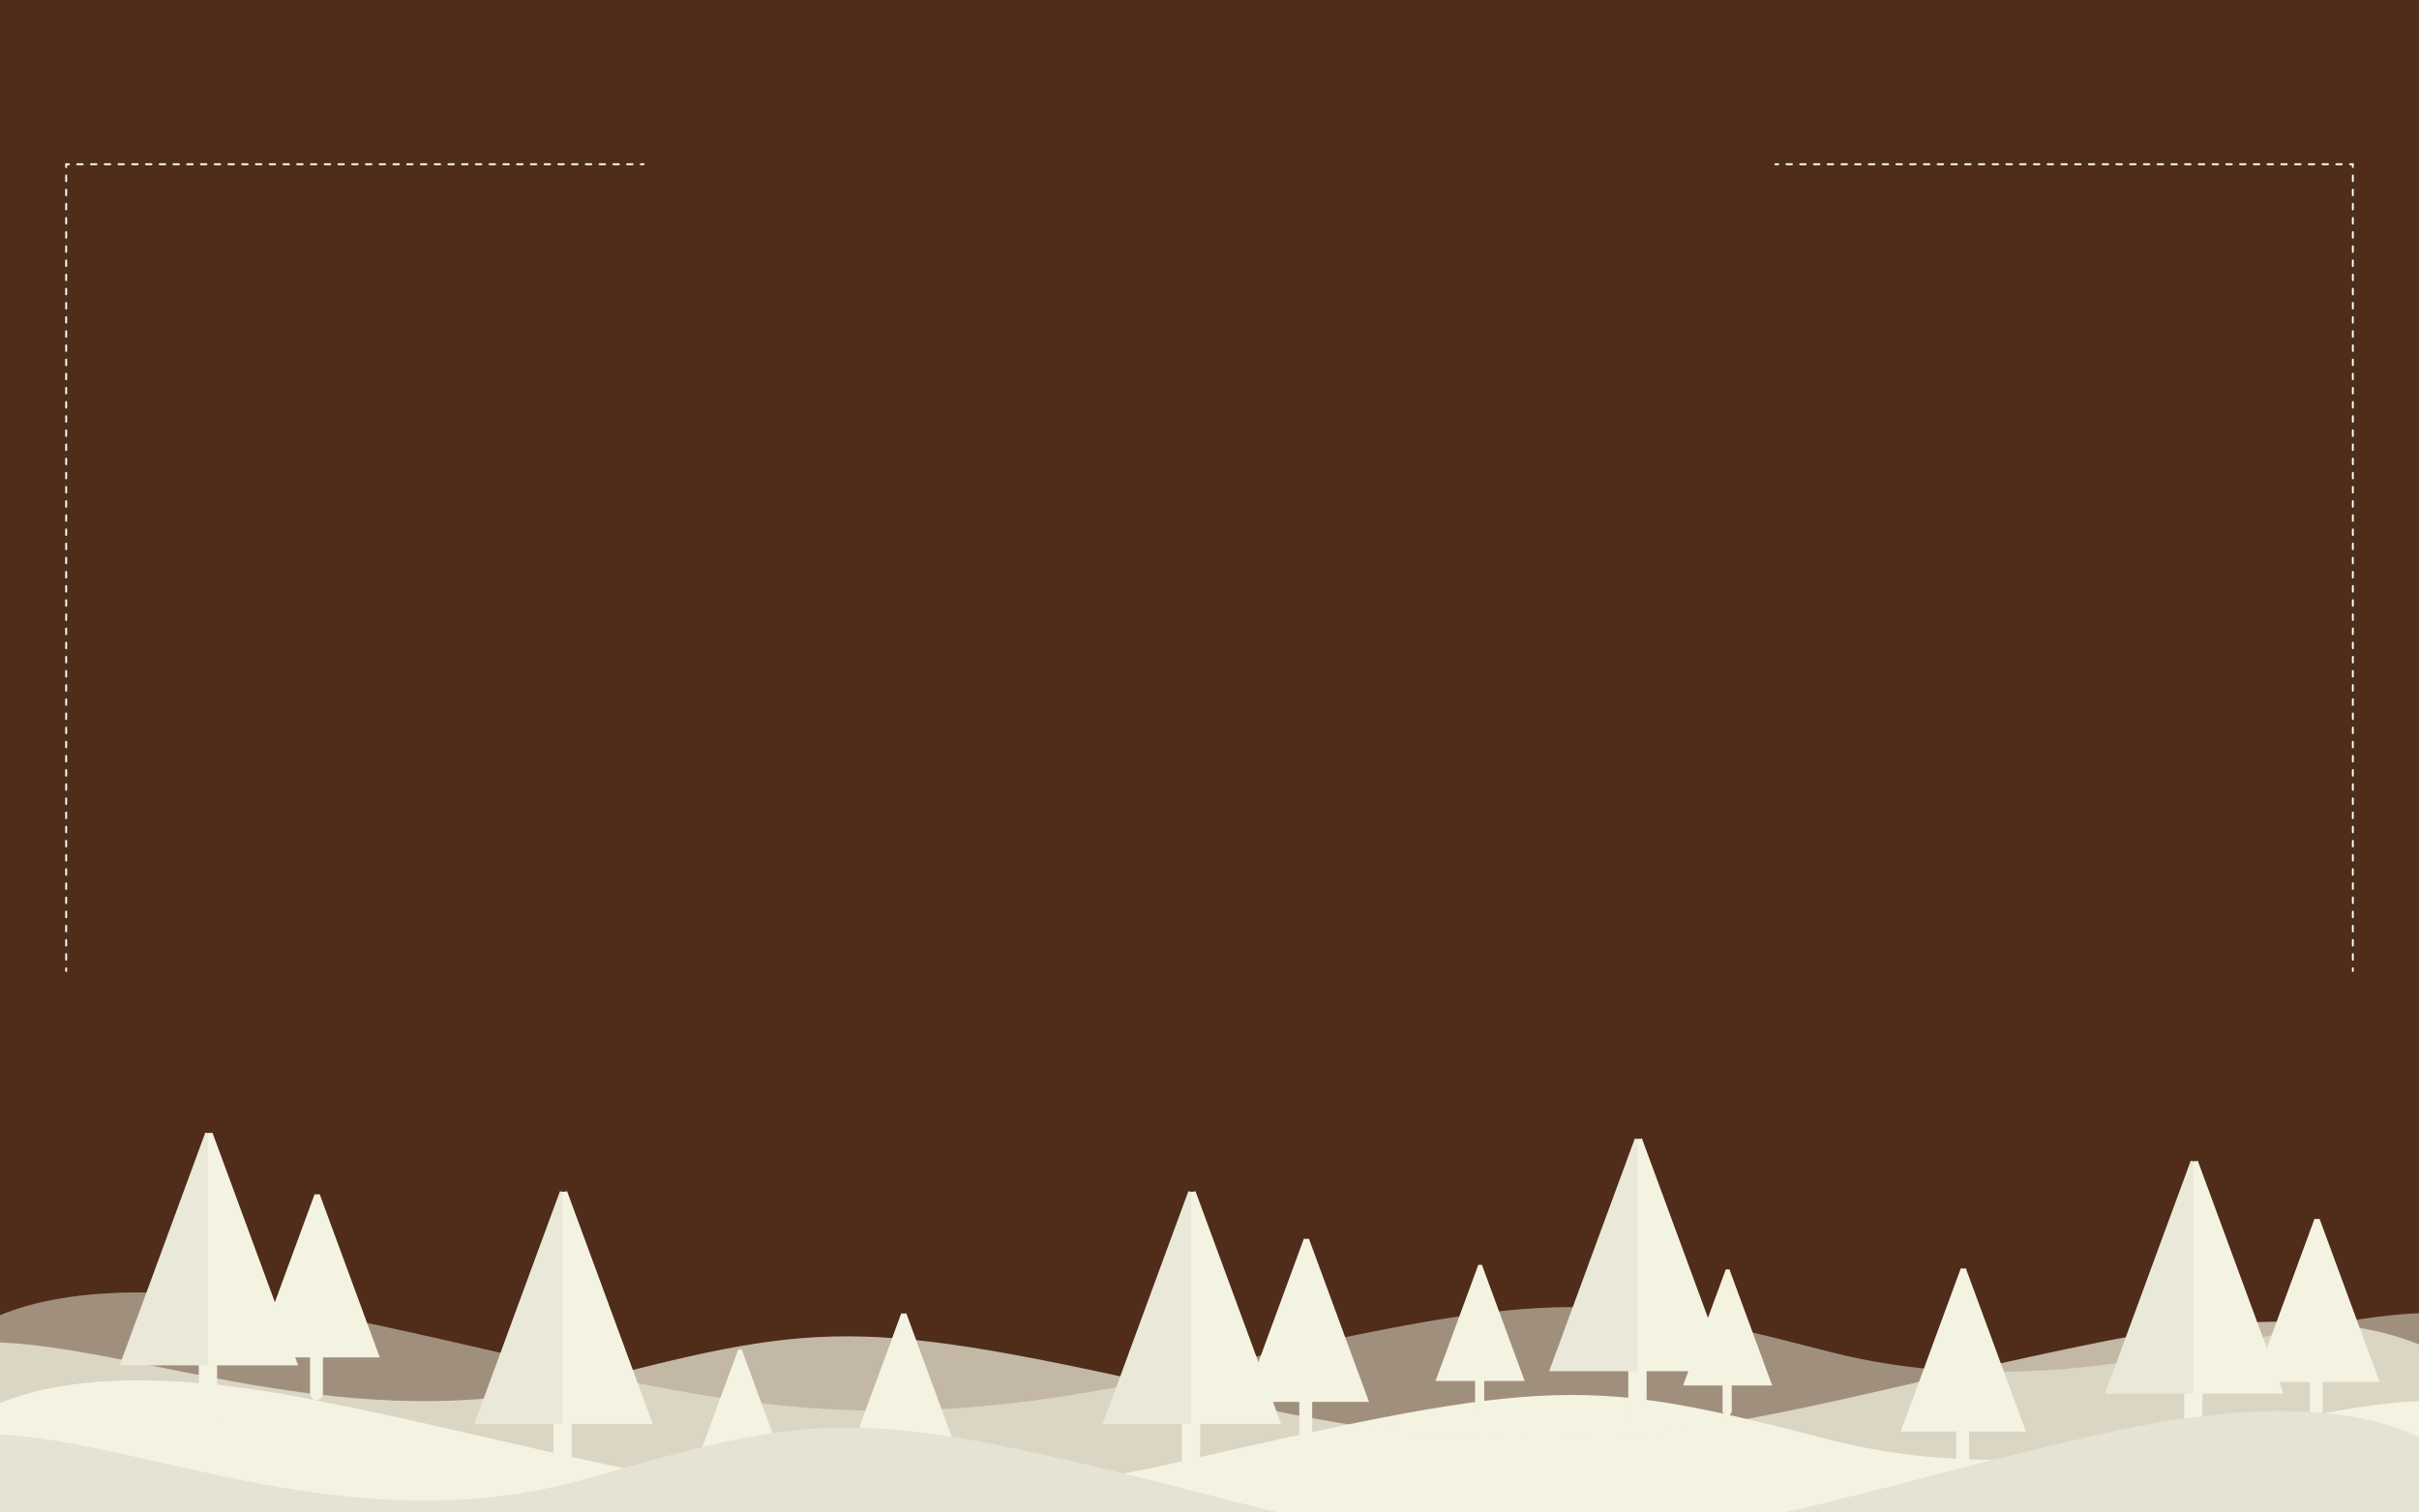
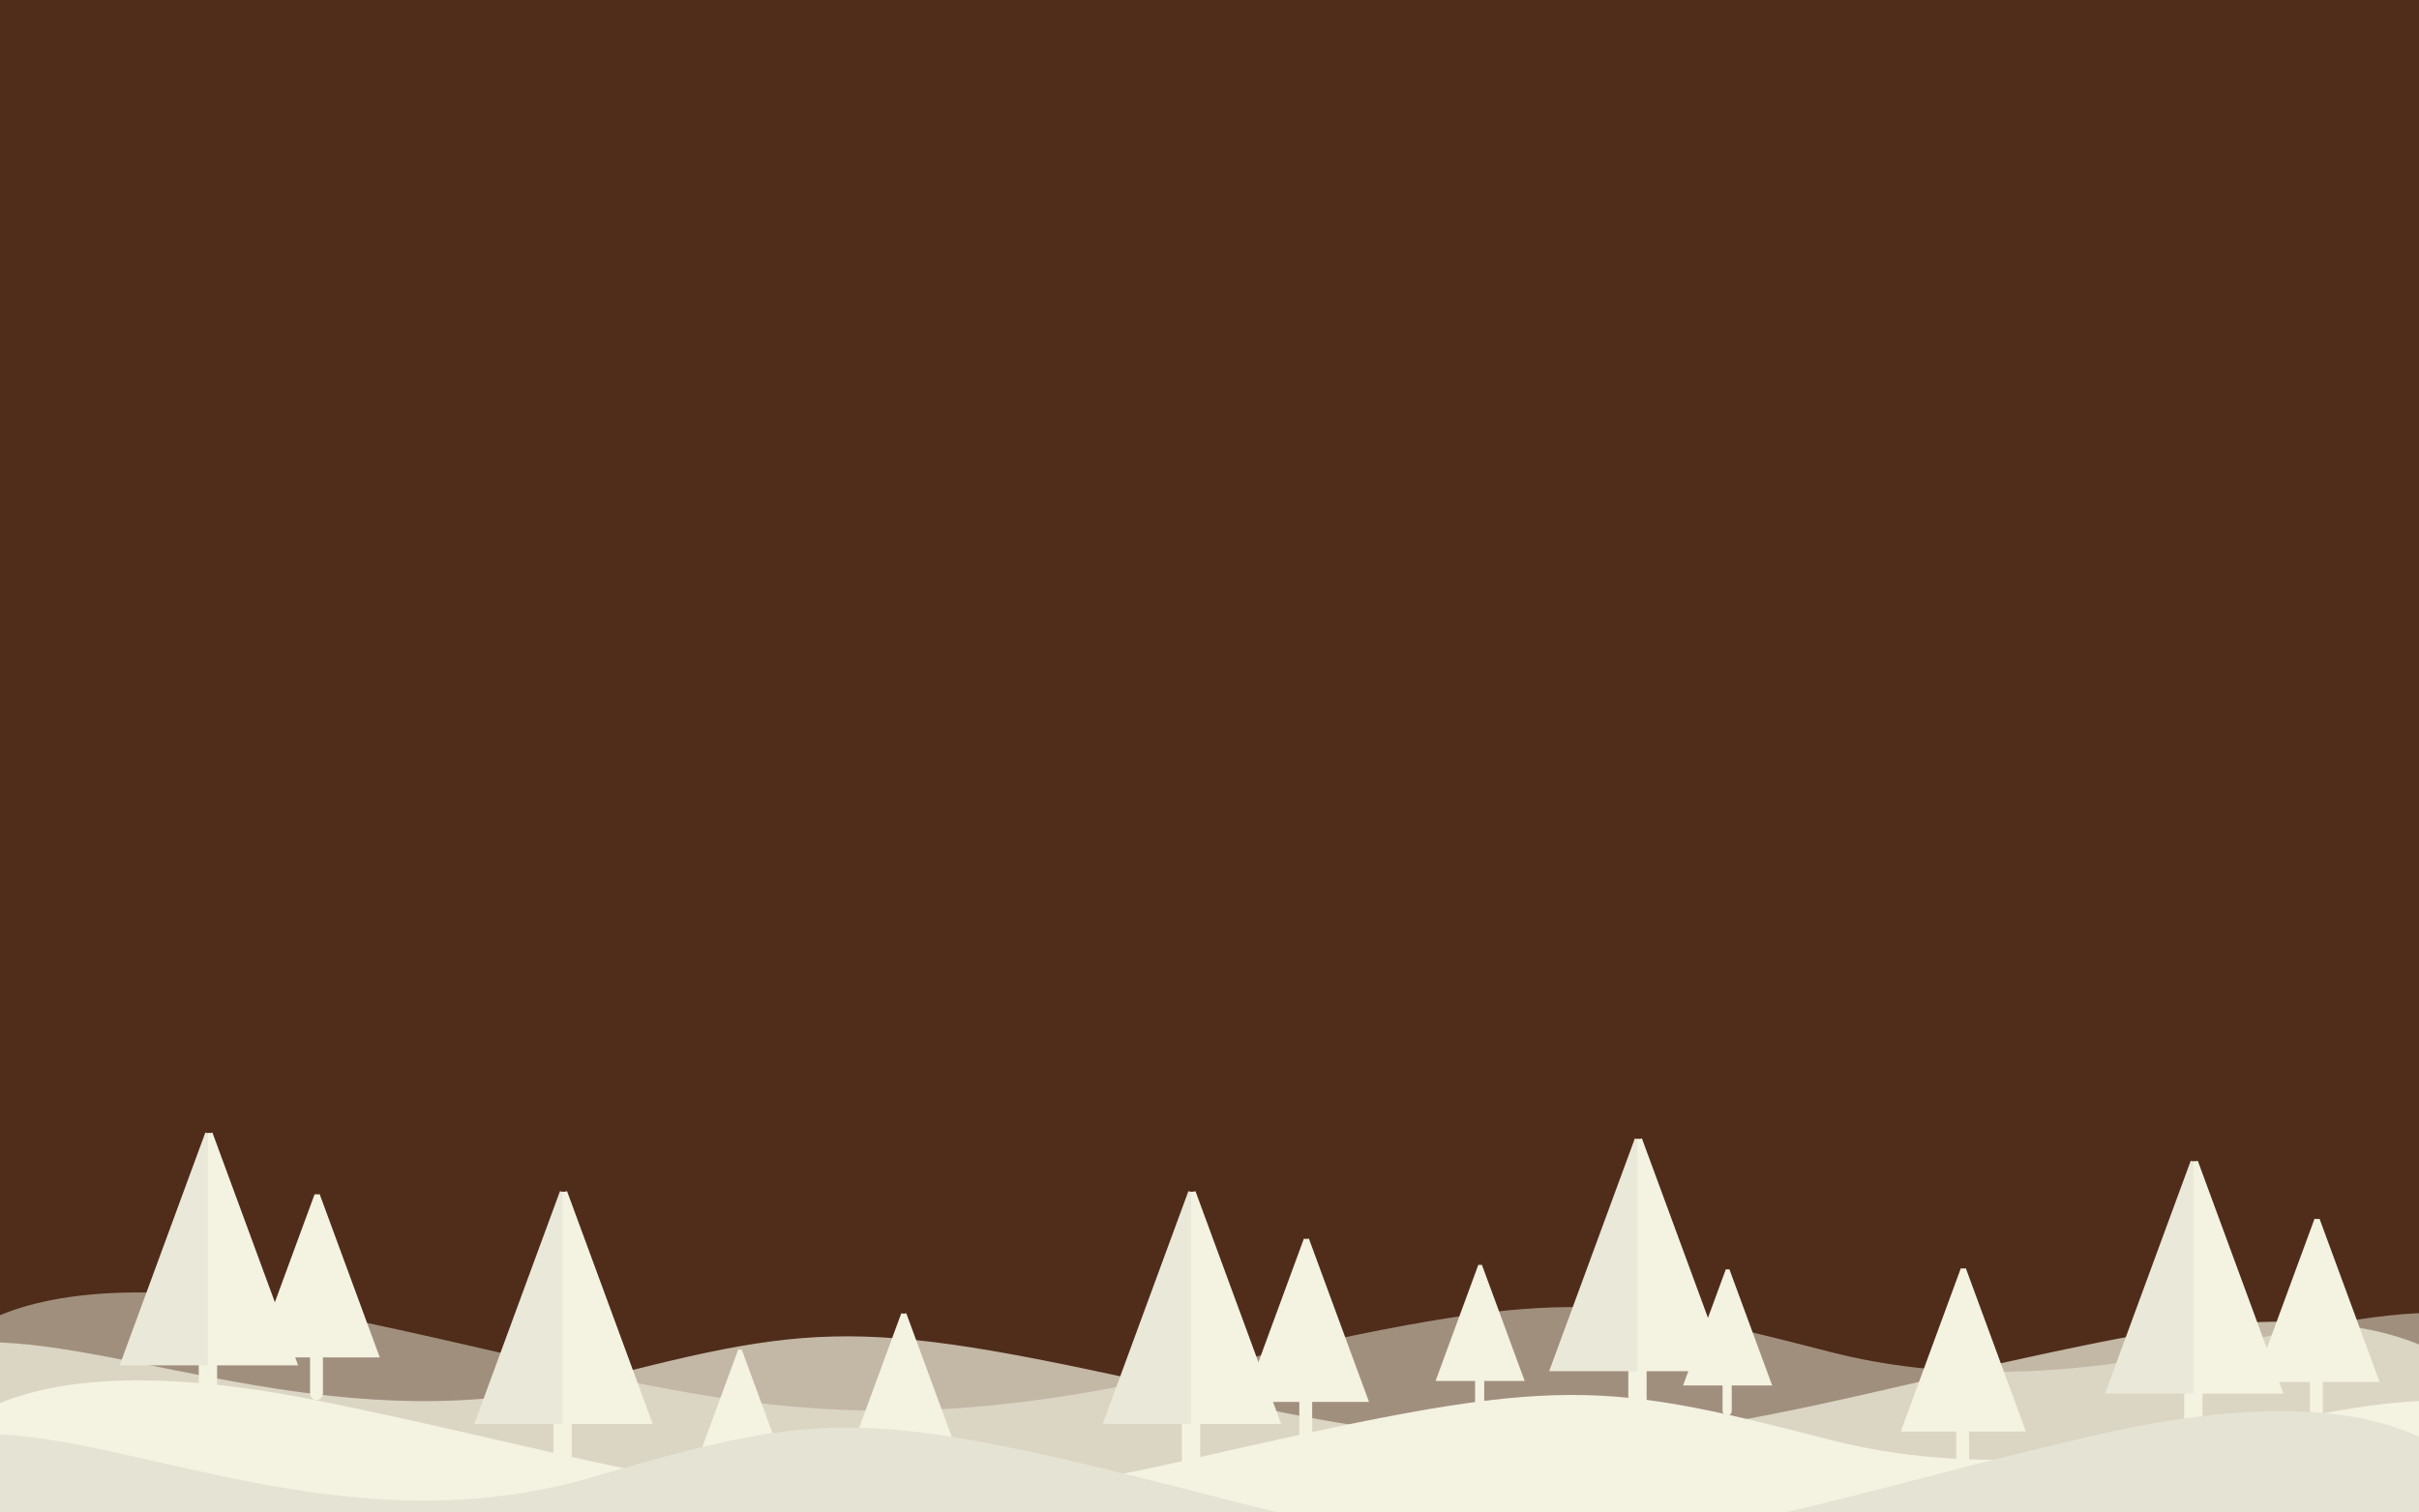
<svg xmlns="http://www.w3.org/2000/svg" version="1.1" id="Layer_1" x="0px" y="0px" width="2560px" height="1600px" viewBox="0 0 2560 1600" enable-background="new 0 0 2560 1600" xml:space="preserve">
-   <rect x="-8.504" y="-8.504" fill="#4F2D1A" stroke="#4F2D1A" stroke-width="2.815" stroke-miterlimit="10" width="2577.008" height="1617.008" />
+   <rect x="-8.504" y="-8.504" fill="#4F2D1A" stroke="#4F2D1A" stroke-width="2.815" stroke-miterlimit="10" width="2577.008" height="1617.009" />
  <g>
    <g>
      <g>
-         <line fill="none" stroke="#FFFFFF" stroke-width="1.955" stroke-linecap="round" stroke-miterlimit="10" x1="2489.976" y1="1027.887" x2="2489.976" y2="1024.91" />
-         <line fill="none" stroke="#FFFFFF" stroke-width="1.955" stroke-linecap="round" stroke-miterlimit="10" stroke-dasharray="5.994,8.991,5.994,8.991" x1="2489.976" y1="1015.92" x2="2489.976" y2="990.446" />
-         <line fill="none" stroke="#FFFFFF" stroke-width="1.955" stroke-linecap="round" stroke-miterlimit="10" stroke-dasharray="5.994,8.991,5.994,8.991,5.994,8.991" x1="2489.976" y1="985.951" x2="2489.976" y2="181.312" />
-         <polyline fill="none" stroke="#FFFFFF" stroke-width="1.955" stroke-linecap="round" stroke-miterlimit="10" points="     2489.976,176.816 2489.976,173.84 2486.999,173.84    " />
-         <line fill="none" stroke="#FFFFFF" stroke-width="1.955" stroke-linecap="round" stroke-miterlimit="10" stroke-dasharray="5.819,8.728,5.819,8.728" x1="2478.271" y1="173.84" x2="2453.541" y2="173.84" />
-         <line fill="none" stroke="#FFFFFF" stroke-width="1.955" stroke-linecap="round" stroke-miterlimit="10" stroke-dasharray="5.819,8.728,5.819,8.728,5.819,8.728" x1="2449.178" y1="173.84" x2="1886.215" y2="173.84" />
-         <line fill="none" stroke="#FFFFFF" stroke-width="1.955" stroke-linecap="round" stroke-miterlimit="10" x1="1881.851" y1="173.84" x2="1878.874" y2="173.84" />
-       </g>
-     </g>
-     <g>
-       <g>
-         <line fill="none" stroke="#FFFFFF" stroke-width="1.955" stroke-linecap="round" stroke-miterlimit="10" x1="70.024" y1="1027.887" x2="70.024" y2="1024.91" />
-         <line fill="none" stroke="#FFFFFF" stroke-width="1.955" stroke-linecap="round" stroke-miterlimit="10" stroke-dasharray="5.994,8.991,5.994,8.991" x1="70.024" y1="1015.92" x2="70.024" y2="990.446" />
-         <line fill="none" stroke="#FFFFFF" stroke-width="1.955" stroke-linecap="round" stroke-miterlimit="10" stroke-dasharray="5.994,8.991,5.994,8.991,5.994,8.991" x1="70.024" y1="985.951" x2="70.024" y2="181.312" />
-         <polyline fill="none" stroke="#FFFFFF" stroke-width="1.955" stroke-linecap="round" stroke-miterlimit="10" points="     70.024,176.816 70.024,173.84 73.001,173.84    " />
-         <line fill="none" stroke="#FFFFFF" stroke-width="1.955" stroke-linecap="round" stroke-miterlimit="10" stroke-dasharray="5.819,8.728,5.819,8.728" x1="81.729" y1="173.84" x2="106.458" y2="173.84" />
-         <line fill="none" stroke="#FFFFFF" stroke-width="1.955" stroke-linecap="round" stroke-miterlimit="10" stroke-dasharray="5.819,8.728,5.819,8.728,5.819,8.728" x1="110.823" y1="173.84" x2="673.785" y2="173.84" />
-         <line fill="none" stroke="#FFFFFF" stroke-width="1.955" stroke-linecap="round" stroke-miterlimit="10" x1="678.149" y1="173.84" x2="681.125" y2="173.84" />
+         <line fill="none" stroke="#FFFFFF" stroke-width="1.955" stroke-linecap="round" stroke-miterlimit="10" x1="2489.976" y1="-280.714" x2="2489.976" y2="-283.691" />
+         <line fill="none" stroke="#FFFFFF" stroke-width="1.955" stroke-linecap="round" stroke-miterlimit="10" stroke-dasharray="5.994,8.991,5.994,8.991" x1="2489.976" y1="-292.68" x2="2489.976" y2="-318.153" />
+         <line fill="none" stroke="#FFFFFF" stroke-width="1.955" stroke-linecap="round" stroke-miterlimit="10" stroke-dasharray="5.994,8.991,5.994,8.991,5.994,8.991" x1="2489.976" y1="-322.648" x2="2489.976" y2="-1127.279" />
+         <polyline fill="none" stroke="#FFFFFF" stroke-width="1.955" stroke-linecap="round" stroke-miterlimit="10" points="     2489.976,-1131.775 2489.976,-1134.751 2486.998,-1134.751    " />
+         <line fill="none" stroke="#FFFFFF" stroke-width="1.955" stroke-linecap="round" stroke-miterlimit="10" stroke-dasharray="5.819,8.728,5.819,8.728" x1="2478.271" y1="-1134.751" x2="2453.541" y2="-1134.751" />
+         <line fill="none" stroke="#FFFFFF" stroke-width="1.955" stroke-linecap="round" stroke-miterlimit="10" stroke-dasharray="5.819,8.728,5.819,8.728,5.819,8.728" x1="2449.178" y1="-1134.751" x2="1886.215" y2="-1134.751" />
+         <line fill="none" stroke="#FFFFFF" stroke-width="1.955" stroke-linecap="round" stroke-miterlimit="10" x1="1881.851" y1="-1134.751" x2="1878.873" y2="-1134.751" />
+       </g>
+     </g>
+     <g>
+       <g>
+         <line fill="none" stroke="#FFFFFF" stroke-width="1.955" stroke-linecap="round" stroke-miterlimit="10" x1="70.024" y1="-280.714" x2="70.024" y2="-283.691" />
+         <line fill="none" stroke="#FFFFFF" stroke-width="1.955" stroke-linecap="round" stroke-miterlimit="10" stroke-dasharray="5.994,8.991,5.994,8.991" x1="70.024" y1="-292.68" x2="70.024" y2="-318.153" />
+         <line fill="none" stroke="#FFFFFF" stroke-width="1.955" stroke-linecap="round" stroke-miterlimit="10" stroke-dasharray="5.994,8.991,5.994,8.991,5.994,8.991" x1="70.024" y1="-322.648" x2="70.024" y2="-1127.279" />
+         <polyline fill="none" stroke="#FFFFFF" stroke-width="1.955" stroke-linecap="round" stroke-miterlimit="10" points="     70.024,-1131.775 70.024,-1134.751 73.001,-1134.751    " />
+         <line fill="none" stroke="#FFFFFF" stroke-width="1.955" stroke-linecap="round" stroke-miterlimit="10" stroke-dasharray="5.819,8.728,5.819,8.728" x1="81.729" y1="-1134.751" x2="106.458" y2="-1134.751" />
+         <line fill="none" stroke="#FFFFFF" stroke-width="1.955" stroke-linecap="round" stroke-miterlimit="10" stroke-dasharray="5.819,8.728,5.819,8.728,5.819,8.728" x1="110.823" y1="-1134.751" x2="673.784" y2="-1134.751" />
+         <line fill="none" stroke="#FFFFFF" stroke-width="1.955" stroke-linecap="round" stroke-miterlimit="10" x1="678.149" y1="-1134.751" x2="681.125" y2="-1134.751" />
      </g>
    </g>
  </g>
  <g>
    <g>
-       <path fill-rule="evenodd" clip-rule="evenodd" fill="#F4F2E1" d="M2587.098,1825.183v-341.839    c-4.621-0.404-9.331-0.603-14.117-0.569c-155.015,0.994-383.625,106.576-637.65,40.932    c-254.051-65.653-292.865-66.758-683.795,22.849c-390.934,89.598-549.547,9.697-914.153-63.78    c-209.814-42.3-313.964-14.785-364.59,16.199v326.209H2587.098z" />
+       <path fill="#F4F2E1" d="M2587.098,1825.183v-341.839c-4.621-0.404-9.331-0.604-14.117-0.569    c-155.015,0.994-383.625,106.576-637.65,40.932c-254.051-65.652-292.864-66.758-683.795,22.85    c-390.934,89.598-549.547,9.697-914.152-63.78c-209.814-42.3-313.964-14.785-364.59,16.199v326.209L2587.098,1825.183    L2587.098,1825.183z" />
    </g>
    <g opacity="0.5">
-       <path fill-rule="evenodd" clip-rule="evenodd" fill="#F4F2E1" d="M2587.098,1732.166v-341.845c-4.621-0.402-9.331-0.6-14.117-0.57    c-155.015,0.996-383.625,106.586-637.65,40.938c-254.051-65.655-292.865-66.757-683.795,22.85    c-390.934,89.598-549.547,9.693-914.153-63.787c-209.814-42.287-313.964-14.778-364.59,16.203v326.212H2587.098z" />
+       <path fill="#F4F2E1" d="M2587.098,1732.166v-341.845c-4.621-0.401-9.331-0.6-14.117-0.569    c-155.015,0.996-383.625,106.586-637.65,40.938c-254.051-65.655-292.864-66.757-683.795,22.85    c-390.934,89.599-549.547,9.693-914.152-63.786c-209.814-42.287-313.964-14.778-364.59,16.202v326.213h2614.305V1732.166z" />
    </g>
    <g opacity="0.7">
-       <path fill-rule="evenodd" clip-rule="evenodd" fill="#F4F2E1" d="M-27.204,1763.118v-341.84c4.623-0.41,9.331-0.6,14.129-0.57    c154.997,0.992,383.613,106.576,637.646,40.93c254.046-65.646,292.852-66.758,683.781,22.846    c390.95,89.601,549.55,9.709,914.146-63.775c209.83-42.293,313.977-14.787,364.6,16.188v326.223H-27.204z" />
-     </g>
-     <g>
-       <g>
-         <g>
-           <g>
-             <line fill="#F4F2E1" x1="220.062" y1="1321.491" x2="220.062" y2="1499.118" />
-           </g>
-           <g>
-             <path fill="#F4F2E1" d="M220.062,1509.687c-5.354,0-9.703-4.734-9.703-10.568v-177.627c0-5.829,4.35-10.562,9.703-10.562       c5.353,0,9.7,4.733,9.7,10.562v177.627C229.762,1504.952,225.415,1509.687,220.062,1509.687z" />
-           </g>
-         </g>
-         <g>
-           <g>
-             <path fill="#EAE8D8" d="M220.986,1199.495c-1.364,0-2.562-0.266-3.683-0.638l-90.692,246.413h95.426v-245.888       C221.68,1199.413,221.358,1199.495,220.986,1199.495z" />
-           </g>
-         </g>
-         <g>
-           <g>
-             <path fill="#F4F2E1" d="M224.78,1198.819c-1.15,0.396-2.386,0.676-3.794,0.676c-0.328,0-0.608-0.074-0.924-0.098v245.873       h95.428L224.78,1198.819z" />
-           </g>
-         </g>
-       </g>
-     </g>
-     <g>
-       <g>
-         <g>
-           <g>
-             <line fill="#F4F2E1" x1="595.362" y1="1383.574" x2="595.362" y2="1561.192" />
-           </g>
-           <g>
-             <path fill="#F4F2E1" d="M595.362,1571.761c-5.349,0-9.695-4.729-9.695-10.568v-177.618c0-5.835,4.346-10.571,9.695-10.571       c5.351,0,9.704,4.736,9.704,10.571v177.618C605.066,1567.032,600.713,1571.761,595.362,1571.761z" />
-           </g>
-         </g>
-         <g>
-           <g>
-             <path fill="#EAE8D8" d="M596.29,1261.572c-1.36,0-2.56-0.266-3.678-0.638l-90.698,246.412h95.424v-245.89       C596.989,1261.481,596.67,1261.572,596.29,1261.572z" />
-           </g>
-         </g>
-         <g>
-           <g>
-             <path fill="#F4F2E1" d="M600.09,1260.896c-1.156,0.396-2.386,0.676-3.8,0.676c-0.327,0-0.608-0.077-0.927-0.098v245.872h95.432       L600.09,1260.896z" />
-           </g>
-         </g>
-       </g>
-     </g>
-     <g>
-       <g>
-         <g>
-           <g>
-             <line fill="#F4F2E1" x1="1260.411" y1="1383.574" x2="1260.411" y2="1561.192" />
-           </g>
-           <g>
-             <path fill="#F4F2E1" d="M1260.411,1571.761c-5.351,0-9.697-4.729-9.697-10.568v-177.618c0-5.835,4.347-10.571,9.697-10.571       c5.349,0,9.695,4.736,9.695,10.571v177.618C1270.106,1567.032,1265.76,1571.761,1260.411,1571.761z" />
-           </g>
-         </g>
-         <g>
-           <g>
-             <path fill="#EAE8D8" d="M1261.329,1261.572c-1.359,0-2.553-0.266-3.685-0.638l-90.681,246.412h95.423v-245.89       C1262.036,1261.481,1261.701,1261.572,1261.329,1261.572z" />
-           </g>
-         </g>
-         <g>
-           <g>
-             <path fill="#F4F2E1" d="M1265.137,1260.896c-1.156,0.396-2.386,0.676-3.808,0.676c-0.326,0-0.608-0.077-0.918-0.098v245.872       h95.435L1265.137,1260.896z" />
-           </g>
-         </g>
-       </g>
-     </g>
-     <g>
-       <g>
-         <g>
-           <g>
-             <line fill="#F4F2E1" x1="1732.889" y1="1327.713" x2="1732.889" y2="1505.349" />
-           </g>
-           <g>
-             <path fill="#F4F2E1" d="M1732.889,1515.911c-5.348,0-9.694-4.734-9.694-10.562v-177.636c0-5.835,4.347-10.554,9.694-10.554       c5.35,0,9.697,4.719,9.697,10.554v177.636C1742.586,1511.177,1738.238,1515.911,1732.889,1515.911z" />
-           </g>
-         </g>
-         <g>
-           <g>
-             <path fill="#EAE8D8" d="M1733.815,1205.72c-1.367,0-2.565-0.266-3.677-0.632l-90.698,246.407h95.44v-245.896       C1734.516,1205.644,1734.196,1205.72,1733.815,1205.72z" />
-           </g>
-         </g>
-         <g>
-           <g>
-             <path fill="#F4F2E1" d="M1737.615,1205.044c-1.154,0.396-2.385,0.676-3.8,0.676c-0.319,0-0.604-0.076-0.927-0.101v245.876       h95.441L1737.615,1205.044z" />
-           </g>
-         </g>
-       </g>
-     </g>
-     <g>
-       <g>
-         <g>
-           <g>
-             <line fill="#F4F2E1" x1="2321.16" y1="1351.376" x2="2321.16" y2="1529.019" />
-           </g>
-           <g>
-             <path fill="#F4F2E1" d="M2321.16,1539.571c-5.35,0-9.682-4.725-9.682-10.553v-177.643c0-5.828,4.332-10.562,9.682-10.562       c5.348,0,9.713,4.733,9.713,10.562v177.643C2330.873,1534.847,2326.508,1539.571,2321.16,1539.571z" />
-           </g>
-         </g>
-         <g>
-           <g>
-             <path fill="#EAE8D8" d="M2322.088,1229.381c-1.353,0-2.555-0.266-3.68-0.623l-90.681,246.407h95.409v-245.896       C2322.803,1229.298,2322.469,1229.381,2322.088,1229.381z" />
-           </g>
-         </g>
-         <g>
-           <g>
-             <path fill="#F4F2E1" d="M2325.889,1228.704c-1.141,0.396-2.387,0.677-3.801,0.677c-0.318,0-0.608-0.077-0.928-0.098v245.882       h95.438L2325.889,1228.704z" />
-           </g>
-         </g>
-       </g>
-     </g>
-     <g>
-       <g>
-         <g>
-           <g>
-             <line fill="#F4F2E1" x1="955.773" y1="1476.136" x2="955.773" y2="1600.748" />
-           </g>
-           <g>
-             <path fill="#F4F2E1" d="M955.773,1608.157c-3.753,0-6.8-3.32-6.8-7.409v-124.612c0-4.086,3.047-7.399,6.8-7.399       c3.754,0,6.802,3.313,6.802,7.399v124.612C962.575,1604.837,959.527,1608.157,955.773,1608.157z" />
-           </g>
-         </g>
-         <g>
-           <g>
-             <path fill="#F4F2E1" d="M956.42,1390.558c-0.95,0-1.794-0.184-2.584-0.44l-63.615,172.853h66.936V1390.48       C956.913,1390.495,956.678,1390.558,956.42,1390.558z" />
-           </g>
-         </g>
-         <g>
-           <g>
-             <path fill="#F4F2E1" d="M959.086,1390.085c-0.797,0.274-1.679,0.473-2.666,0.473c-0.236,0-0.426-0.053-0.647-0.077v172.489       h66.945L959.086,1390.085z" />
-           </g>
-         </g>
-       </g>
-     </g>
-     <g>
-       <g>
-         <g>
-           <g>
-             <line fill="#F4F2E1" x1="1381.849" y1="1397.116" x2="1381.849" y2="1521.73" />
-           </g>
-           <g>
-             <path fill="#F4F2E1" d="M1381.849,1529.147c-3.756,0-6.81-3.327-6.81-7.417v-124.614c0-4.09,3.054-7.403,6.81-7.403       c3.753,0,6.81,3.313,6.81,7.403v124.614C1388.658,1525.82,1385.602,1529.147,1381.849,1529.147z" />
-           </g>
-         </g>
-         <g>
-           <g>
-             <path fill="#F4F2E1" d="M1382.486,1311.537c-0.941,0-1.793-0.175-2.584-0.44l-63.615,172.855h66.943v-172.501       C1382.988,1311.476,1382.761,1311.537,1382.486,1311.537z" />
-           </g>
-         </g>
-         <g>
-           <g>
-             <path fill="#F4F2E1" d="M1385.162,1311.059c-0.807,0.271-1.672,0.479-2.676,0.479c-0.228,0-0.426-0.062-0.638-0.077v172.492       h66.943L1385.162,1311.059z" />
-           </g>
-         </g>
-       </g>
-     </g>
-     <g>
-       <g>
-         <g>
-           <g>
-             <line fill="#F4F2E1" x1="2077.062" y1="1428.507" x2="2077.062" y2="1553.128" />
-           </g>
-           <g>
-             <path fill="#F4F2E1" d="M2077.062,1560.53c-3.756,0-6.794-3.322-6.794-7.402v-124.621c0-4.08,3.038-7.402,6.794-7.402       c3.754,0,6.807,3.322,6.807,7.402v124.621C2083.869,1557.208,2080.816,1560.53,2077.062,1560.53z" />
-           </g>
-         </g>
-         <g>
-           <g>
-             <path fill="#F4F2E1" d="M2077.73,1342.935c-0.957,0-1.793-0.189-2.599-0.443l-63.615,172.855h66.943v-172.495       C2078.203,1342.866,2077.976,1342.935,2077.73,1342.935z" />
-           </g>
-         </g>
-         <g>
-           <g>
-             <path fill="#F4F2E1" d="M2080.391,1342.456c-0.806,0.28-1.671,0.479-2.66,0.479c-0.242,0-0.439-0.062-0.668-0.077v172.489       h66.959L2080.391,1342.456z" />
-           </g>
-         </g>
-       </g>
-     </g>
-     <g>
-       <g>
-         <g>
-           <g>
-             <line fill="#F4F2E1" x1="2451.4" y1="1376.089" x2="2451.4" y2="1500.698" />
-           </g>
-           <g>
-             <path fill="#F4F2E1" d="M2451.4,1508.106c-3.752,0-6.809-3.319-6.809-7.408v-124.609c0-4.102,3.057-7.415,6.809-7.415       c3.754,0,6.81,3.313,6.81,7.415v124.609C2458.21,1504.787,2455.154,1508.106,2451.4,1508.106z" />
-           </g>
-         </g>
-         <g>
-           <g>
-             <path fill="#F4F2E1" d="M2452.039,1290.501c-0.942,0-1.793-0.183-2.584-0.443l-63.615,172.855h66.943v-172.482       C2452.541,1290.448,2452.299,1290.501,2452.039,1290.501z" />
-           </g>
-         </g>
-         <g>
-           <g>
-             <path fill="#F4F2E1" d="M2454.714,1290.038c-0.806,0.271-1.687,0.463-2.675,0.463c-0.229,0-0.426-0.047-0.639-0.07v172.482       h66.943L2454.714,1290.038z" />
-           </g>
-         </g>
-       </g>
-     </g>
-     <g>
-       <g>
-         <g>
-           <g>
-             <line fill="#F4F2E1" x1="334.946" y1="1350.015" x2="334.946" y2="1474.639" />
-           </g>
-           <g>
-             <path fill="#F4F2E1" d="M334.946,1482.042c-3.753,0-6.805-3.322-6.805-7.403v-124.624c0-4.086,3.051-7.408,6.805-7.408       c3.75,0,6.805,3.322,6.805,7.408v124.624C341.75,1478.72,338.696,1482.042,334.946,1482.042z" />
-           </g>
-         </g>
-         <g>
-           <g>
-             <path fill="#F4F2E1" d="M335.593,1264.445c-0.951,0-1.79-0.192-2.588-0.458l-63.616,172.864h66.94V1264.36       C336.083,1264.374,335.854,1264.445,335.593,1264.445z" />
-           </g>
-         </g>
-         <g>
-           <g>
-             <path fill="#F4F2E1" d="M338.263,1263.967c-0.813,0.272-1.68,0.479-2.67,0.479c-0.229,0-0.43-0.071-0.647-0.077v172.483h66.948       L338.263,1263.967z" />
-           </g>
-         </g>
-       </g>
-     </g>
-     <g>
-       <g>
-         <g>
-           <g>
-             <line fill="#F4F2E1" x1="782.608" y1="1489.749" x2="782.608" y2="1578.396" />
-           </g>
-           <g>
-             <path fill="#F4F2E1" d="M782.608,1583.675c-2.674,0-4.847-2.371-4.847-5.279v-88.646c0-2.918,2.173-5.274,4.847-5.274       c2.667,0,4.841,2.356,4.841,5.274v88.646C787.449,1581.304,785.275,1583.675,782.608,1583.675z" />
-           </g>
-         </g>
-         <g>
-           <g>
-             <path fill="#F4F2E1" d="M783.064,1428.85c-0.676,0-1.277-0.13-1.839-0.31l-45.257,122.984h47.62v-122.719       C783.414,1428.812,783.247,1428.85,783.064,1428.85z" />
-           </g>
-         </g>
-         <g>
-           <g>
-             <path fill="#F4F2E1" d="M784.964,1428.507c-0.577,0.207-1.192,0.343-1.9,0.343c-0.167,0-0.304-0.03-0.456-0.044v122.719h47.629       L784.964,1428.507z" />
-           </g>
-         </g>
-       </g>
-     </g>
-     <g>
-       <g>
-         <g>
-           <g>
-             <line fill="#F4F2E1" x1="1827.828" y1="1404.751" x2="1827.828" y2="1493.41" />
-           </g>
-           <g>
-             <path fill="#F4F2E1" d="M1827.828,1498.684c-2.661,0-4.85-2.362-4.85-5.273v-88.659c0-2.902,2.188-5.264,4.85-5.264       c2.675,0,4.848,2.361,4.848,5.264v88.659C1832.676,1496.321,1830.503,1498.684,1827.828,1498.684z" />
-           </g>
-         </g>
-         <g>
-           <g>
-             <path fill="#F4F2E1" d="M1828.282,1343.867c-0.683,0-1.261-0.136-1.84-0.318l-45.255,122.991h47.626v-122.731       C1828.634,1343.823,1828.48,1343.867,1828.282,1343.867z" />
-           </g>
-         </g>
-         <g>
-           <g>
-             <path fill="#F4F2E1" d="M1830.181,1343.524c-0.575,0.207-1.185,0.343-1.898,0.343c-0.15,0-0.304-0.044-0.454-0.053v122.726       h47.625L1830.181,1343.524z" />
-           </g>
-         </g>
-       </g>
-     </g>
-     <g>
-       <g>
-         <g>
-           <g>
-             <line fill="#F4F2E1" x1="1565.904" y1="1399.972" x2="1565.904" y2="1488.638" />
-           </g>
-           <g>
-             <path fill="#F4F2E1" d="M1565.904,1493.912c-2.676,0-4.85-2.371-4.85-5.274v-88.666c0-2.903,2.174-5.257,4.85-5.257       c2.672,0,4.83,2.354,4.83,5.257v88.666C1570.734,1491.541,1568.576,1493.912,1565.904,1493.912z" />
-           </g>
-         </g>
-         <g>
-           <g>
-             <path fill="#F4F2E1" d="M1566.358,1339.09c-0.685,0-1.276-0.139-1.84-0.313l-45.272,122.982h47.644v-122.723       C1566.707,1339.052,1566.541,1339.09,1566.358,1339.09z" />
-           </g>
-         </g>
-         <g>
-           <g>
-             <path fill="#F4F2E1" d="M1568.257,1338.747c-0.593,0.204-1.185,0.343-1.898,0.343c-0.169,0-0.304-0.038-0.454-0.048v122.717       h47.625L1568.257,1338.747z" />
-           </g>
-         </g>
-       </g>
-     </g>
-     <g>
-       <path fill-rule="evenodd" clip-rule="evenodd" fill="#E5E3D3" d="M2587.098,1673.308v-136.967    c-50.623-34.914-154.77-65.922-364.6-18.26c-364.596,82.803-523.195,172.84-914.146,71.877    c-390.929-100.971-429.735-99.73-683.781-25.752c-254.034,73.98-482.65-45-637.646-46.125c-4.798-0.035-9.506,0.183-14.129,0.646    v154.58H2587.098z" />
+       <path fill="#F4F2E1" d="M-27.204,1763.118v-341.84c4.623-0.41,9.331-0.6,14.129-0.569    c154.997,0.991,383.613,106.576,637.646,40.93c254.046-65.646,292.853-66.758,683.781,22.846    c390.95,89.602,549.55,9.709,914.146-63.774c209.83-42.293,313.977-14.787,364.6,16.188v326.224H-27.204V1763.118z" />
+     </g>
+     <g>
+       <g>
+         <g>
+           <g>
+             <line fill="none" x1="220.062" y1="1321.491" x2="220.062" y2="1499.118" />
+           </g>
+           <g>
+             <path fill="#F4F2E1" d="M220.062,1509.687c-5.354,0-9.703-4.734-9.703-10.568v-177.627c0-5.828,4.351-10.562,9.703-10.562       c5.354,0,9.7,4.733,9.7,10.562v177.627C229.762,1504.952,225.415,1509.687,220.062,1509.687z" />
+           </g>
+         </g>
+         <g>
+           <g>
+             <path fill="#EAE8D8" d="M220.986,1199.495c-1.363,0-2.562-0.266-3.683-0.638l-90.692,246.413h95.427v-245.888       C221.68,1199.413,221.358,1199.495,220.986,1199.495z" />
+           </g>
+         </g>
+         <g>
+           <g>
+             <path fill="#F4F2E1" d="M224.78,1198.819c-1.149,0.396-2.386,0.676-3.794,0.676c-0.327,0-0.607-0.073-0.924-0.098v245.873       h95.428L224.78,1198.819z" />
+           </g>
+         </g>
+       </g>
+     </g>
+     <g>
+       <g>
+         <g>
+           <g>
+             <line fill="none" x1="595.362" y1="1383.574" x2="595.362" y2="1561.192" />
+           </g>
+           <g>
+             <path fill="#F4F2E1" d="M595.362,1571.761c-5.349,0-9.695-4.729-9.695-10.568v-177.618c0-5.835,4.347-10.571,9.695-10.571       c5.352,0,9.704,4.736,9.704,10.571v177.618C605.066,1567.032,600.713,1571.761,595.362,1571.761z" />
+           </g>
+         </g>
+         <g>
+           <g>
+             <path fill="#EAE8D8" d="M596.289,1261.572c-1.359,0-2.56-0.266-3.678-0.638l-90.698,246.412h95.425v-245.89       C596.989,1261.481,596.67,1261.572,596.289,1261.572z" />
+           </g>
+         </g>
+         <g>
+           <g>
+             <path fill="#F4F2E1" d="M600.09,1260.896c-1.156,0.396-2.387,0.676-3.801,0.676c-0.326,0-0.607-0.077-0.927-0.098v245.872       h95.433L600.09,1260.896z" />
+           </g>
+         </g>
+       </g>
+     </g>
+     <g>
+       <g>
+         <g>
+           <g>
+             <line fill="none" x1="1260.41" y1="1383.574" x2="1260.41" y2="1561.192" />
+           </g>
+           <g>
+             <path fill="#F4F2E1" d="M1260.41,1571.761c-5.351,0-9.696-4.729-9.696-10.568v-177.618c0-5.835,4.347-10.571,9.696-10.571       s9.695,4.736,9.695,10.571v177.618C1270.106,1567.032,1265.76,1571.761,1260.41,1571.761z" />
+           </g>
+         </g>
+         <g>
+           <g>
+             <path fill="#EAE8D8" d="M1261.328,1261.572c-1.358,0-2.553-0.266-3.685-0.638l-90.681,246.412h95.423v-245.89       C1262.035,1261.481,1261.7,1261.572,1261.328,1261.572z" />
+           </g>
+         </g>
+         <g>
+           <g>
+             <path fill="#F4F2E1" d="M1265.137,1260.896c-1.156,0.396-2.387,0.676-3.809,0.676c-0.326,0-0.607-0.077-0.918-0.098v245.872       h95.436L1265.137,1260.896z" />
+           </g>
+         </g>
+       </g>
+     </g>
+     <g>
+       <g>
+         <g>
+           <g>
+             <line fill="none" x1="1732.889" y1="1327.714" x2="1732.889" y2="1505.349" />
+           </g>
+           <g>
+             <path fill="#F4F2E1" d="M1732.889,1515.911c-5.348,0-9.694-4.733-9.694-10.562v-177.636c0-5.835,4.348-10.555,9.694-10.555       c5.35,0,9.697,4.72,9.697,10.555v177.636C1742.586,1511.177,1738.238,1515.911,1732.889,1515.911z" />
+           </g>
+         </g>
+         <g>
+           <g>
+             <path fill="#EAE8D8" d="M1733.815,1205.72c-1.367,0-2.564-0.267-3.677-0.632l-90.698,246.406h95.439v-245.896       C1734.516,1205.644,1734.196,1205.72,1733.815,1205.72z" />
+           </g>
+         </g>
+         <g>
+           <g>
+             <path fill="#F4F2E1" d="M1737.615,1205.045c-1.153,0.396-2.385,0.676-3.8,0.676c-0.319,0-0.604-0.076-0.927-0.102v245.876       h95.44L1737.615,1205.045z" />
+           </g>
+         </g>
+       </g>
+     </g>
+     <g>
+       <g>
+         <g>
+           <g>
+             <line fill="none" x1="2321.159" y1="1351.377" x2="2321.159" y2="1529.019" />
+           </g>
+           <g>
+             <path fill="#F4F2E1" d="M2321.159,1539.571c-5.35,0-9.682-4.725-9.682-10.553v-177.644c0-5.827,4.332-10.562,9.682-10.562       c5.349,0,9.713,4.733,9.713,10.562v177.644C2330.873,1534.847,2326.508,1539.571,2321.159,1539.571z" />
+           </g>
+         </g>
+         <g>
+           <g>
+             <path fill="#EAE8D8" d="M2322.088,1229.382c-1.354,0-2.556-0.267-3.681-0.623l-90.681,246.406h95.409v-245.896       C2322.803,1229.299,2322.469,1229.382,2322.088,1229.382z" />
+           </g>
+         </g>
+         <g>
+           <g>
+             <path fill="#F4F2E1" d="M2325.889,1228.704c-1.142,0.396-2.387,0.678-3.801,0.678c-0.318,0-0.608-0.077-0.929-0.099v245.882       h95.438L2325.889,1228.704z" />
+           </g>
+         </g>
+       </g>
+     </g>
+     <g>
+       <g>
+         <g>
+           <g>
+             <line fill="none" x1="955.773" y1="1476.136" x2="955.773" y2="1600.748" />
+           </g>
+           <g>
+             <path fill="#F4F2E1" d="M955.773,1608.157c-3.753,0-6.8-3.319-6.8-7.409v-124.611c0-4.086,3.047-7.399,6.8-7.399       c3.754,0,6.802,3.313,6.802,7.399v124.611C962.574,1604.838,959.527,1608.157,955.773,1608.157z" />
+           </g>
+         </g>
+         <g>
+           <g>
+             <path fill="#F4F2E1" d="M956.42,1390.558c-0.95,0-1.795-0.184-2.584-0.44l-63.615,172.854h66.936V1390.48       C956.912,1390.495,956.678,1390.558,956.42,1390.558z" />
+           </g>
+         </g>
+         <g>
+           <g>
+             <path fill="#F4F2E1" d="M959.086,1390.086c-0.798,0.273-1.68,0.473-2.666,0.473c-0.236,0-0.427-0.053-0.647-0.077v172.489       h66.945L959.086,1390.086z" />
+           </g>
+         </g>
+       </g>
+     </g>
+     <g>
+       <g>
+         <g>
+           <g>
+             <line fill="none" x1="1381.849" y1="1397.116" x2="1381.849" y2="1521.73" />
+           </g>
+           <g>
+             <path fill="#F4F2E1" d="M1381.849,1529.147c-3.756,0-6.811-3.327-6.811-7.417v-124.614c0-4.09,3.055-7.402,6.811-7.402       c3.753,0,6.81,3.312,6.81,7.402v124.614C1388.657,1525.82,1385.602,1529.147,1381.849,1529.147z" />
+           </g>
+         </g>
+         <g>
+           <g>
+             <path fill="#F4F2E1" d="M1382.486,1311.537c-0.94,0-1.793-0.175-2.584-0.439l-63.615,172.854h66.943v-172.501       C1382.988,1311.476,1382.761,1311.537,1382.486,1311.537z" />
+           </g>
+         </g>
+         <g>
+           <g>
+             <path fill="#F4F2E1" d="M1385.161,1311.059c-0.807,0.271-1.672,0.479-2.676,0.479c-0.228,0-0.426-0.062-0.638-0.077v172.492       h66.943L1385.161,1311.059z" />
+           </g>
+         </g>
+       </g>
+     </g>
+     <g>
+       <g>
+         <g>
+           <g>
+             <line fill="none" x1="2077.062" y1="1428.508" x2="2077.062" y2="1553.129" />
+           </g>
+           <g>
+             <path fill="#F4F2E1" d="M2077.062,1560.53c-3.756,0-6.794-3.321-6.794-7.401v-124.621c0-4.08,3.038-7.402,6.794-7.402       c3.754,0,6.807,3.322,6.807,7.402v124.621C2083.868,1557.209,2080.816,1560.53,2077.062,1560.53z" />
+           </g>
+         </g>
+         <g>
+           <g>
+             <path fill="#F4F2E1" d="M2077.73,1342.935c-0.957,0-1.793-0.189-2.599-0.443l-63.615,172.855h66.943v-172.495       C2078.202,1342.866,2077.976,1342.935,2077.73,1342.935z" />
+           </g>
+         </g>
+         <g>
+           <g>
+             <path fill="#F4F2E1" d="M2080.391,1342.457c-0.806,0.279-1.671,0.479-2.66,0.479c-0.242,0-0.438-0.062-0.668-0.077v172.489       h66.959L2080.391,1342.457z" />
+           </g>
+         </g>
+       </g>
+     </g>
+     <g>
+       <g>
+         <g>
+           <g>
+             <line fill="none" x1="2451.4" y1="1376.09" x2="2451.4" y2="1500.698" />
+           </g>
+           <g>
+             <path fill="#F4F2E1" d="M2451.4,1508.106c-3.752,0-6.81-3.319-6.81-7.408V1376.09c0-4.103,3.058-7.415,6.81-7.415       c3.754,0,6.81,3.312,6.81,7.415v124.608C2458.209,1504.787,2455.154,1508.106,2451.4,1508.106z" />
+           </g>
+         </g>
+         <g>
+           <g>
+             <path fill="#F4F2E1" d="M2452.039,1290.502c-0.942,0-1.793-0.184-2.584-0.443l-63.615,172.854h66.943v-172.481       C2452.541,1290.448,2452.299,1290.502,2452.039,1290.502z" />
+           </g>
+         </g>
+         <g>
+           <g>
+             <path fill="#F4F2E1" d="M2454.714,1290.038c-0.806,0.271-1.688,0.464-2.675,0.464c-0.229,0-0.427-0.048-0.64-0.07v172.482       h66.943L2454.714,1290.038z" />
+           </g>
+         </g>
+       </g>
+     </g>
+     <g>
+       <g>
+         <g>
+           <g>
+             <line fill="none" x1="334.946" y1="1350.015" x2="334.946" y2="1474.639" />
+           </g>
+           <g>
+             <path fill="#F4F2E1" d="M334.946,1482.043c-3.753,0-6.805-3.322-6.805-7.403v-124.624c0-4.086,3.051-7.408,6.805-7.408       c3.75,0,6.806,3.322,6.806,7.408v124.624C341.75,1478.72,338.696,1482.043,334.946,1482.043z" />
+           </g>
+         </g>
+         <g>
+           <g>
+             <path fill="#F4F2E1" d="M335.593,1264.445c-0.951,0-1.79-0.191-2.588-0.458l-63.616,172.864h66.94V1264.36       C336.083,1264.375,335.854,1264.445,335.593,1264.445z" />
+           </g>
+         </g>
+         <g>
+           <g>
+             <path fill="#F4F2E1" d="M338.263,1263.968c-0.812,0.271-1.68,0.479-2.67,0.479c-0.229,0-0.43-0.071-0.647-0.077v172.483h66.948       L338.263,1263.968z" />
+           </g>
+         </g>
+       </g>
+     </g>
+     <g>
+       <g>
+         <g>
+           <g>
+             <line fill="none" x1="782.608" y1="1489.75" x2="782.608" y2="1578.396" />
+           </g>
+           <g>
+             <path fill="#F4F2E1" d="M782.608,1583.676c-2.674,0-4.847-2.371-4.847-5.279v-88.646c0-2.918,2.173-5.273,4.847-5.273       c2.667,0,4.841,2.355,4.841,5.273v88.646C787.448,1581.304,785.275,1583.676,782.608,1583.676z" />
+           </g>
+         </g>
+         <g>
+           <g>
+             <path fill="#F4F2E1" d="M783.064,1428.85c-0.676,0-1.277-0.13-1.839-0.311l-45.257,122.984h47.62v-122.719       C783.413,1428.812,783.246,1428.85,783.064,1428.85z" />
+           </g>
+         </g>
+         <g>
+           <g>
+             <path fill="#F4F2E1" d="M784.964,1428.508c-0.577,0.207-1.192,0.343-1.9,0.343c-0.167,0-0.304-0.03-0.456-0.044v122.719h47.629       L784.964,1428.508z" />
+           </g>
+         </g>
+       </g>
+     </g>
+     <g>
+       <g>
+         <g>
+           <g>
+             <line fill="none" x1="1827.827" y1="1404.752" x2="1827.827" y2="1493.41" />
+           </g>
+           <g>
+             <path fill="#F4F2E1" d="M1827.827,1498.684c-2.661,0-4.85-2.362-4.85-5.273v-88.659c0-2.901,2.188-5.264,4.85-5.264       c2.676,0,4.849,2.361,4.849,5.264v88.659C1832.676,1496.321,1830.503,1498.684,1827.827,1498.684z" />
+           </g>
+         </g>
+         <g>
+           <g>
+             <path fill="#F4F2E1" d="M1828.281,1343.867c-0.683,0-1.261-0.136-1.84-0.317l-45.255,122.99h47.626v-122.73       C1828.634,1343.823,1828.48,1343.867,1828.281,1343.867z" />
+           </g>
+         </g>
+         <g>
+           <g>
+             <path fill="#F4F2E1" d="M1830.181,1343.524c-0.575,0.207-1.186,0.343-1.898,0.343c-0.149,0-0.304-0.044-0.454-0.053v122.727       h47.625L1830.181,1343.524z" />
+           </g>
+         </g>
+       </g>
+     </g>
+     <g>
+       <g>
+         <g>
+           <g>
+             <line fill="none" x1="1565.904" y1="1399.972" x2="1565.904" y2="1488.638" />
+           </g>
+           <g>
+             <path fill="#F4F2E1" d="M1565.904,1493.912c-2.676,0-4.85-2.371-4.85-5.273v-88.666c0-2.903,2.174-5.257,4.85-5.257       c2.672,0,4.83,2.354,4.83,5.257v88.666C1570.734,1491.541,1568.575,1493.912,1565.904,1493.912z" />
+           </g>
+         </g>
+         <g>
+           <g>
+             <path fill="#F4F2E1" d="M1566.358,1339.091c-0.685,0-1.275-0.14-1.84-0.313l-45.271,122.982h47.644v-122.724       C1566.707,1339.052,1566.541,1339.091,1566.358,1339.091z" />
+           </g>
+         </g>
+         <g>
+           <g>
+             <path fill="#F4F2E1" d="M1568.257,1338.747c-0.594,0.204-1.186,0.344-1.898,0.344c-0.169,0-0.304-0.038-0.454-0.048v122.717       h47.625L1568.257,1338.747z" />
+           </g>
+         </g>
+       </g>
+     </g>
+     <g>
+       <path fill="#E5E3D3" d="M2587.098,1673.308v-136.967c-50.623-34.914-154.771-65.922-364.601-18.261    c-364.596,82.804-523.194,172.841-914.146,71.877c-390.93-100.971-429.735-99.729-683.781-25.752    c-254.034,73.98-482.649-45-637.646-46.125c-4.798-0.034-9.506,0.184-14.129,0.646v154.58L2587.098,1673.308L2587.098,1673.308z" />
    </g>
  </g>
</svg>
